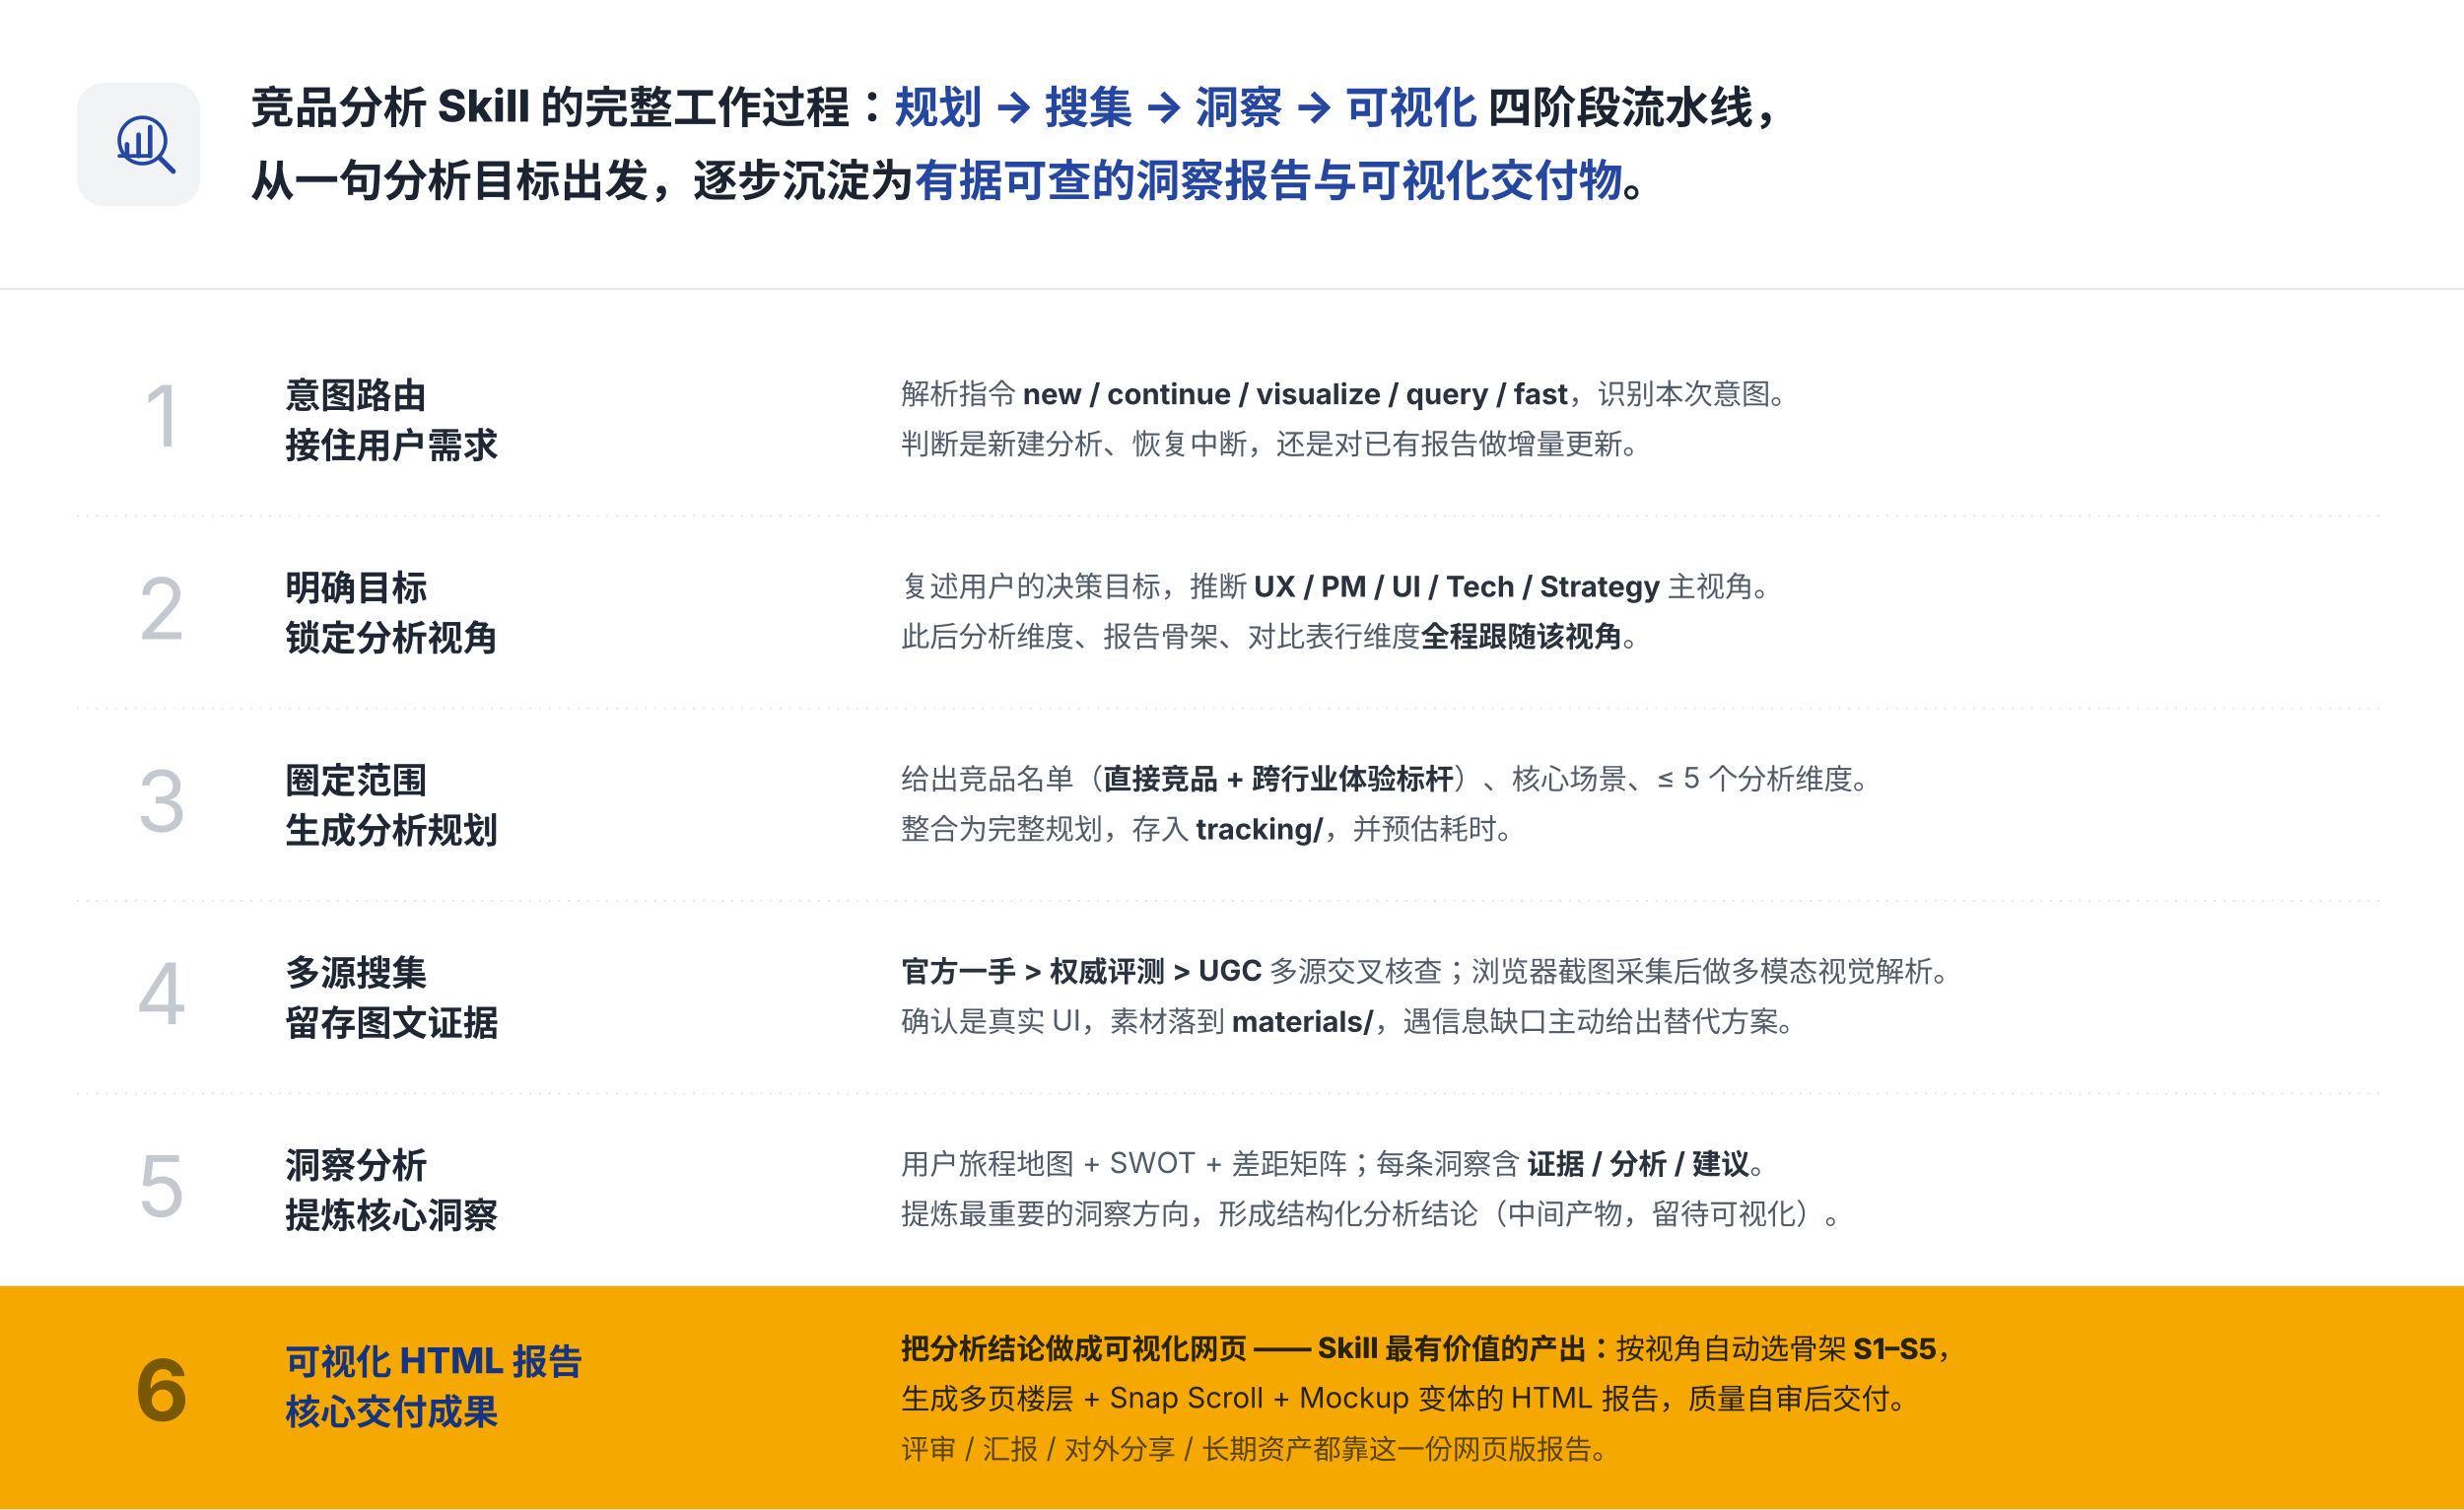
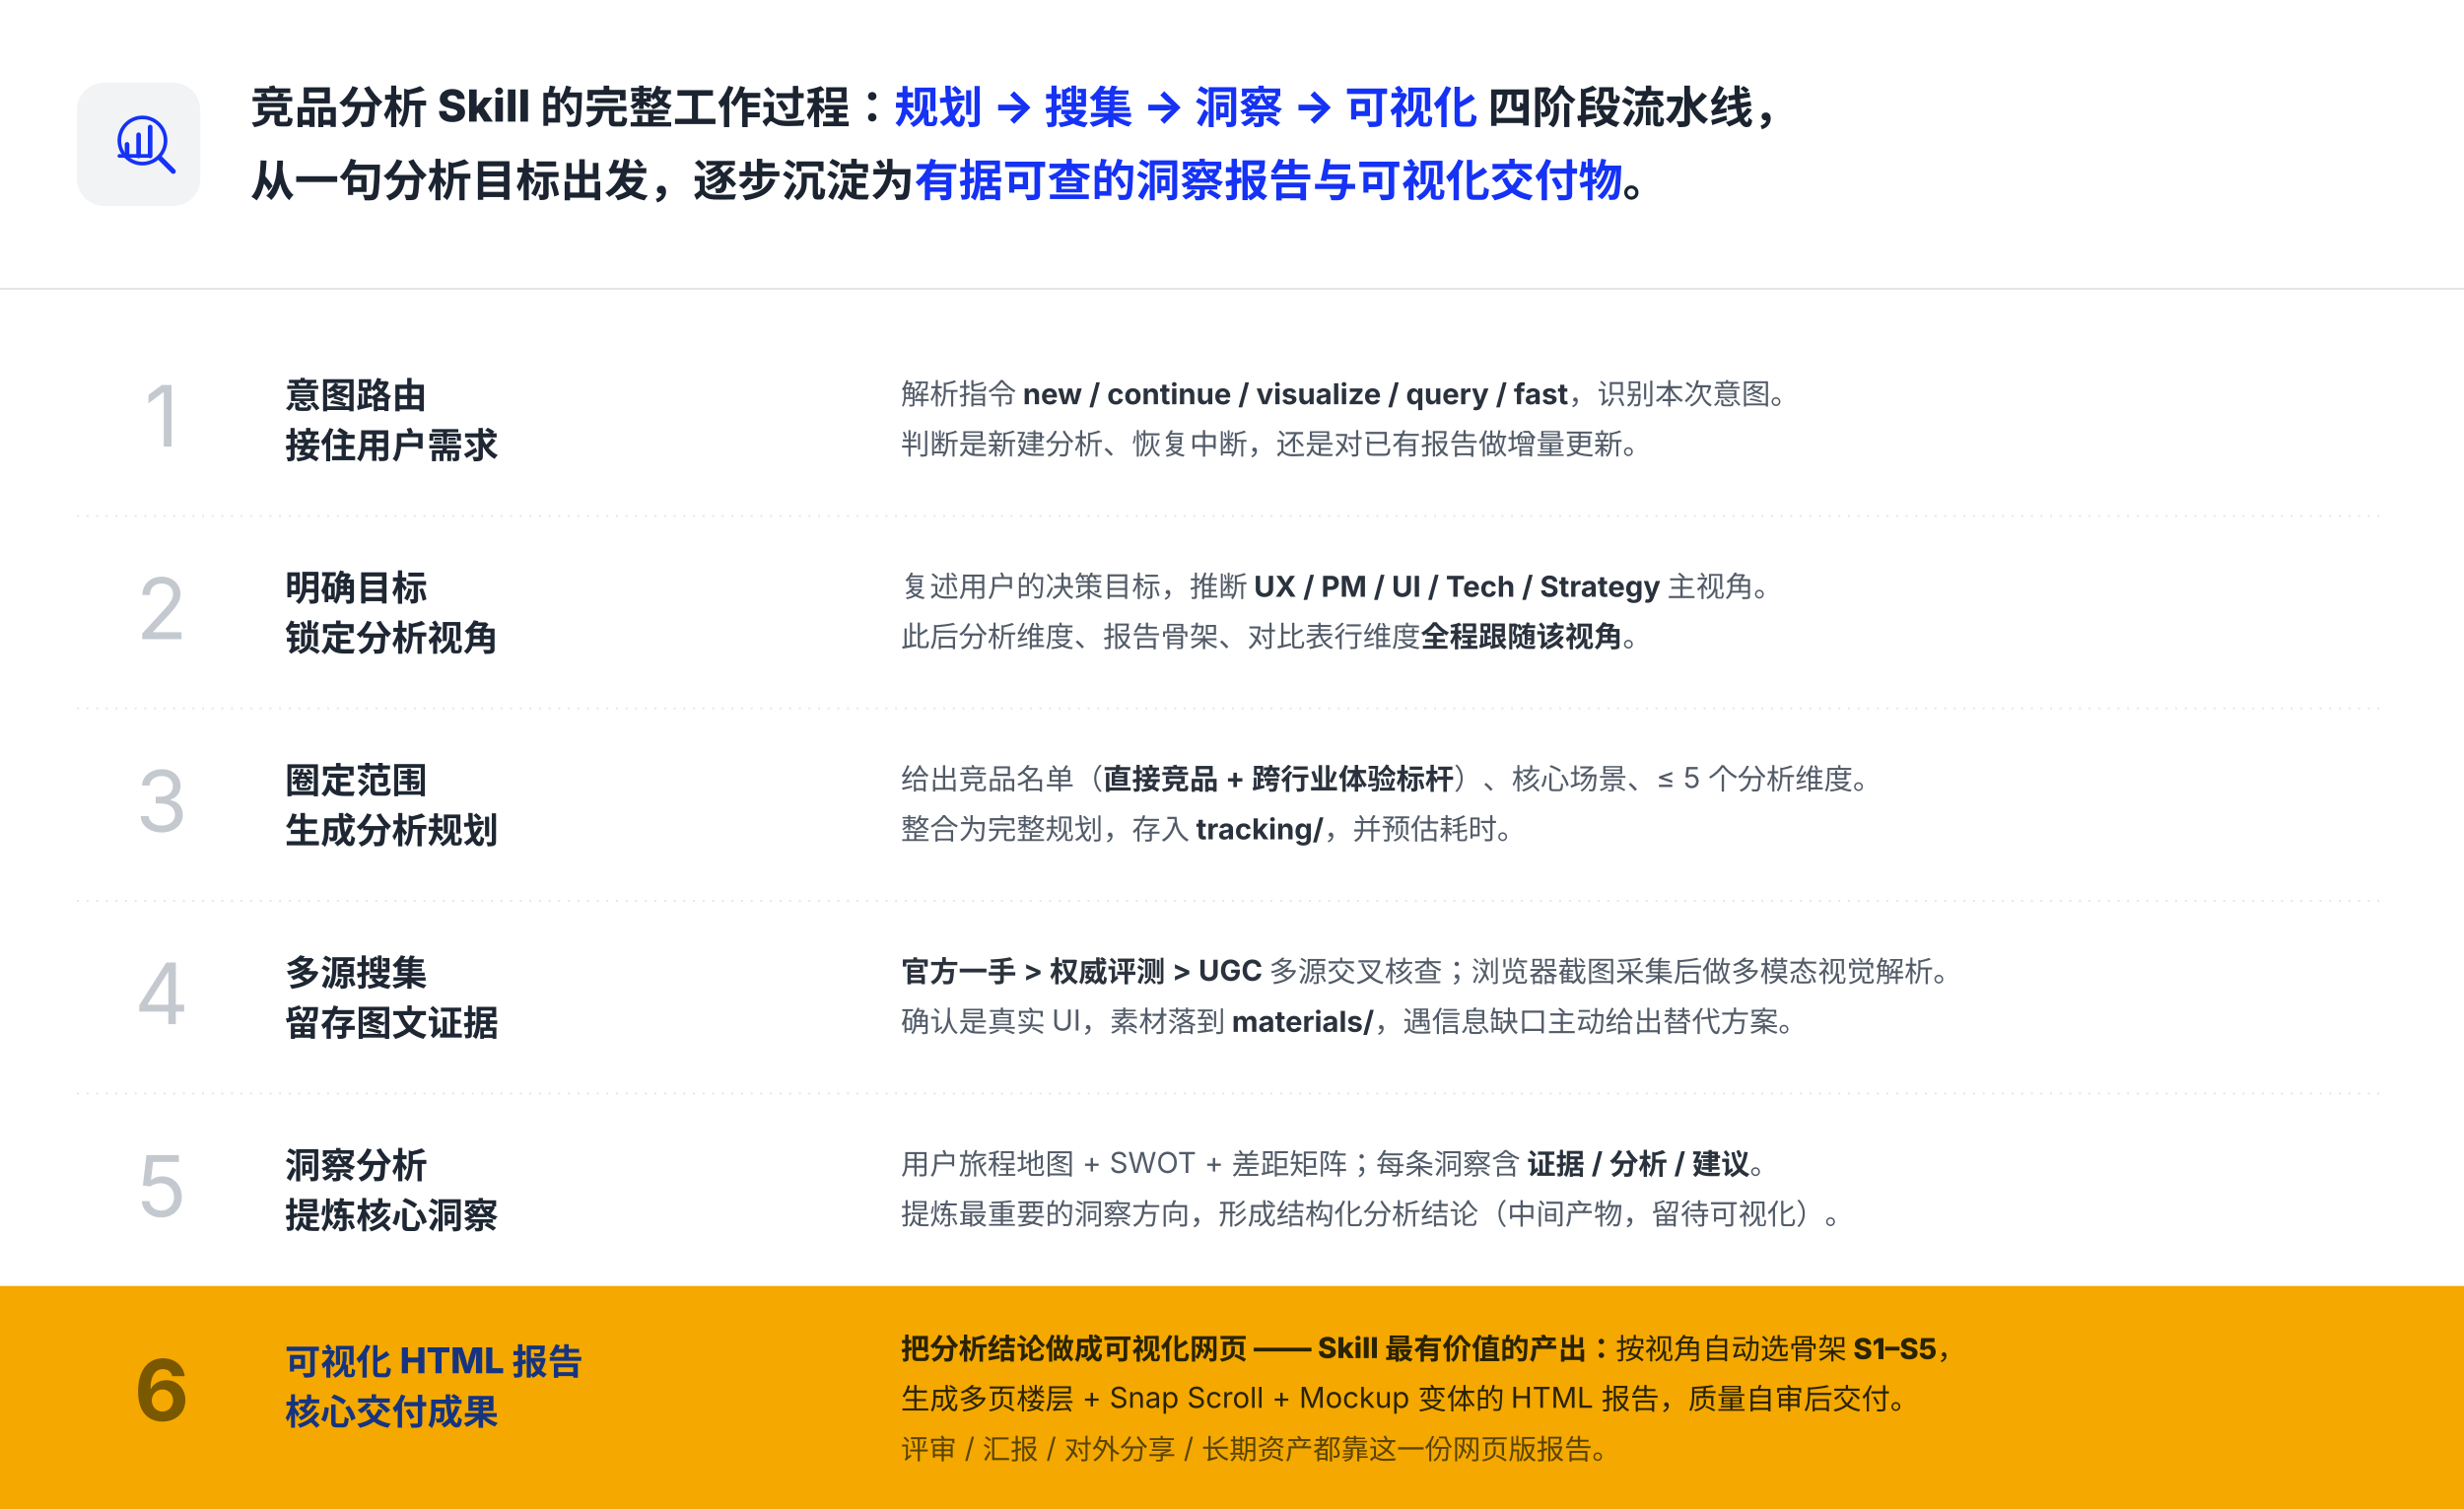
<svg xmlns="http://www.w3.org/2000/svg" width="1280" height="784" viewBox="0 0 1280 784" font-family="'Inter','Segoe UI','PingFang SC','Microsoft YaHei',sans-serif">
  <defs>
    <linearGradient id="hg" x1="0" y1="0" x2="0" y2="1">
      <stop offset="0" stop-color="#EDF0F4" />
      <stop offset="1" stop-color="#FAFBFC" />
    </linearGradient>
  </defs>
  <rect width="1280" height="784" fill="#FFFFFF" />
  <rect x="0" y="0" width="1280" height="150" fill="#FFFFFF" />
  <line x1="0" y1="150" x2="1280" y2="150" stroke="#E2E4E8" stroke-width="1" />
  <rect x="40" y="43" width="64" height="64" rx="14" fill="#F1F3F5" />
-   <g transform="translate(72,75)" stroke="#2547A0" stroke-width="1.9" fill="none" stroke-linecap="round" stroke-linejoin="round">
+   <g transform="translate(72,75)" stroke="#1532F5" stroke-width="1.9" fill="none" stroke-linecap="round" stroke-linejoin="round">
    <line x1="-10" y1="6" x2="6" y2="6" />
    <line x1="-6" y1="6" x2="-6" y2="0" stroke-width="2.4" />
    <line x1="0" y1="6" x2="0" y2="-5" stroke-width="2.4" />
    <line x1="6" y1="6" x2="6" y2="-9" stroke-width="2.4" />
    <circle cx="2" cy="-2" r="12" />
    <line x1="11" y1="7" x2="18" y2="14" stroke-width="2.6" />
  </g>
-   <text x="130" y="64" fill="#1B2430" font-size="23" font-weight="800">竞品分析 Skill 的完整工作过程：<tspan fill="#2547A0">规划 → 搜集 → 洞察 → 可视化</tspan> 四阶段流水线，</text>
-   <text x="130" y="102" fill="#1B2430" font-size="23" font-weight="800">从一句分析目标出发，逐步沉淀为<tspan fill="#2547A0">有据可查的洞察报告与可视化交付物</tspan>。</text>
+   <text x="130" y="64" fill="#1B2430" font-size="23" font-weight="800">竞品分析 Skill 的完整工作过程：<tspan fill="#1532F5">规划 → 搜集 → 洞察 → 可视化</tspan> 四阶段流水线，</text>
+   <text x="130" y="102" fill="#1B2430" font-size="23" font-weight="800">从一句分析目标出发，逐步沉淀为<tspan fill="#1532F5">有据可查的洞察报告与可视化交付物</tspan>。</text>
  <g stroke="#E4E6EA" stroke-width="1" stroke-dasharray="1 4">
    <line x1="40" y1="268" x2="1240" y2="268" />
    <line x1="40" y1="368" x2="1240" y2="368" />
    <line x1="40" y1="468" x2="1240" y2="468" />
    <line x1="40" y1="568" x2="1240" y2="568" />
  </g>
  <text x="84" y="232" fill="#C4C9D0" font-size="44" font-weight="400" text-anchor="middle">1</text>
  <text x="148" y="212" fill="#1E2733" font-size="18.5" font-weight="700">意图路由</text>
  <text x="148" y="238" fill="#1E2733" font-size="18.5" font-weight="700">接住用户需求</text>
  <text x="468" y="210" fill="#525B68" font-size="15">解析指令 <tspan font-weight="700" fill="#2A323D">new / continue / visualize / query / fast</tspan>，识别本次意图。</text>
  <text x="468" y="236" fill="#525B68" font-size="15">判断是新建分析、恢复中断，还是对已有报告做增量更新。</text>
  <text x="84" y="332" fill="#C4C9D0" font-size="44" font-weight="400" text-anchor="middle">2</text>
  <text x="148" y="312" fill="#1E2733" font-size="18.5" font-weight="700">明确目标</text>
  <text x="148" y="338" fill="#1E2733" font-size="18.5" font-weight="700">锁定分析视角</text>
  <text x="468" y="310" fill="#525B68" font-size="15">复述用户的决策目标，推断 <tspan font-weight="700" fill="#2A323D">UX / PM / UI / Tech / Strategy</tspan> 主视角。</text>
  <text x="468" y="336" fill="#525B68" font-size="15">此后分析维度、报告骨架、对比表行维度<tspan font-weight="700" fill="#2A323D">全程跟随该视角</tspan>。</text>
  <text x="84" y="432" fill="#C4C9D0" font-size="44" font-weight="400" text-anchor="middle">3</text>
  <text x="148" y="412" fill="#1E2733" font-size="18.5" font-weight="700">圈定范围</text>
  <text x="148" y="438" fill="#1E2733" font-size="18.5" font-weight="700">生成分析规划</text>
  <text x="468" y="410" fill="#525B68" font-size="15">给出竞品名单（<tspan font-weight="700" fill="#2A323D">直接竞品 + 跨行业体验标杆</tspan>）、核心场景、≤ 5 个分析维度。</text>
  <text x="468" y="436" fill="#525B68" font-size="15">整合为完整规划，存入 <tspan font-weight="700" fill="#2A323D">tracking/</tspan>，并预估耗时。</text>
  <text x="84" y="532" fill="#C4C9D0" font-size="44" font-weight="400" text-anchor="middle">4</text>
  <text x="148" y="512" fill="#1E2733" font-size="18.5" font-weight="700">多源搜集</text>
  <text x="148" y="538" fill="#1E2733" font-size="18.5" font-weight="700">留存图文证据</text>
  <text x="468" y="510" fill="#525B68" font-size="15">
    <tspan font-weight="700" fill="#2A323D">官方一手 &gt; 权威评测 &gt; UGC</tspan> 多源交叉核查；浏览器截图采集后做多模态视觉解析。</text>
  <text x="468" y="536" fill="#525B68" font-size="15">确认是真实 UI，素材落到 <tspan font-weight="700" fill="#2A323D">materials/</tspan>，遇信息缺口主动给出替代方案。</text>
  <text x="84" y="632" fill="#C4C9D0" font-size="44" font-weight="400" text-anchor="middle">5</text>
  <text x="148" y="612" fill="#1E2733" font-size="18.5" font-weight="700">洞察分析</text>
  <text x="148" y="638" fill="#1E2733" font-size="18.5" font-weight="700">提炼核心洞察</text>
  <text x="468" y="610" fill="#525B68" font-size="15">用户旅程地图 + SWOT + 差距矩阵；每条洞察含 <tspan font-weight="700" fill="#2A323D">证据 / 分析 / 建议</tspan>。</text>
  <text x="468" y="636" fill="#525B68" font-size="15">提炼最重要的洞察方向，形成结构化分析结论（中间产物，留待可视化）。</text>
  <rect x="0" y="668" width="1280" height="116" fill="#F4A800" />
  <text x="84" y="738" fill="#7A5800" font-size="44" font-weight="700" text-anchor="middle">6</text>
  <text x="148" y="714" fill="#16347F" font-size="18.5" font-weight="800">可视化 HTML 报告</text>
  <text x="148" y="740" fill="#16347F" font-size="18.5" font-weight="800">核心交付成果</text>
  <text x="468" y="706" fill="#2A2300" font-size="15">
    <tspan font-weight="800">把分析结论做成可视化网页 —— Skill 最有价值的产出：</tspan>按视角自动选骨架 <tspan font-weight="800">S1–S5</tspan>，</text>
  <text x="468" y="732" fill="#2A2300" font-size="15">生成多页楼层 + Snap Scroll + Mockup 变体的 HTML 报告，质量自审后交付。</text>
  <text x="468" y="758" fill="#5A4400" font-size="14.5">评审 / 汇报 / 对外分享 / 长期资产都靠这一份网页版报告。</text>
</svg>
